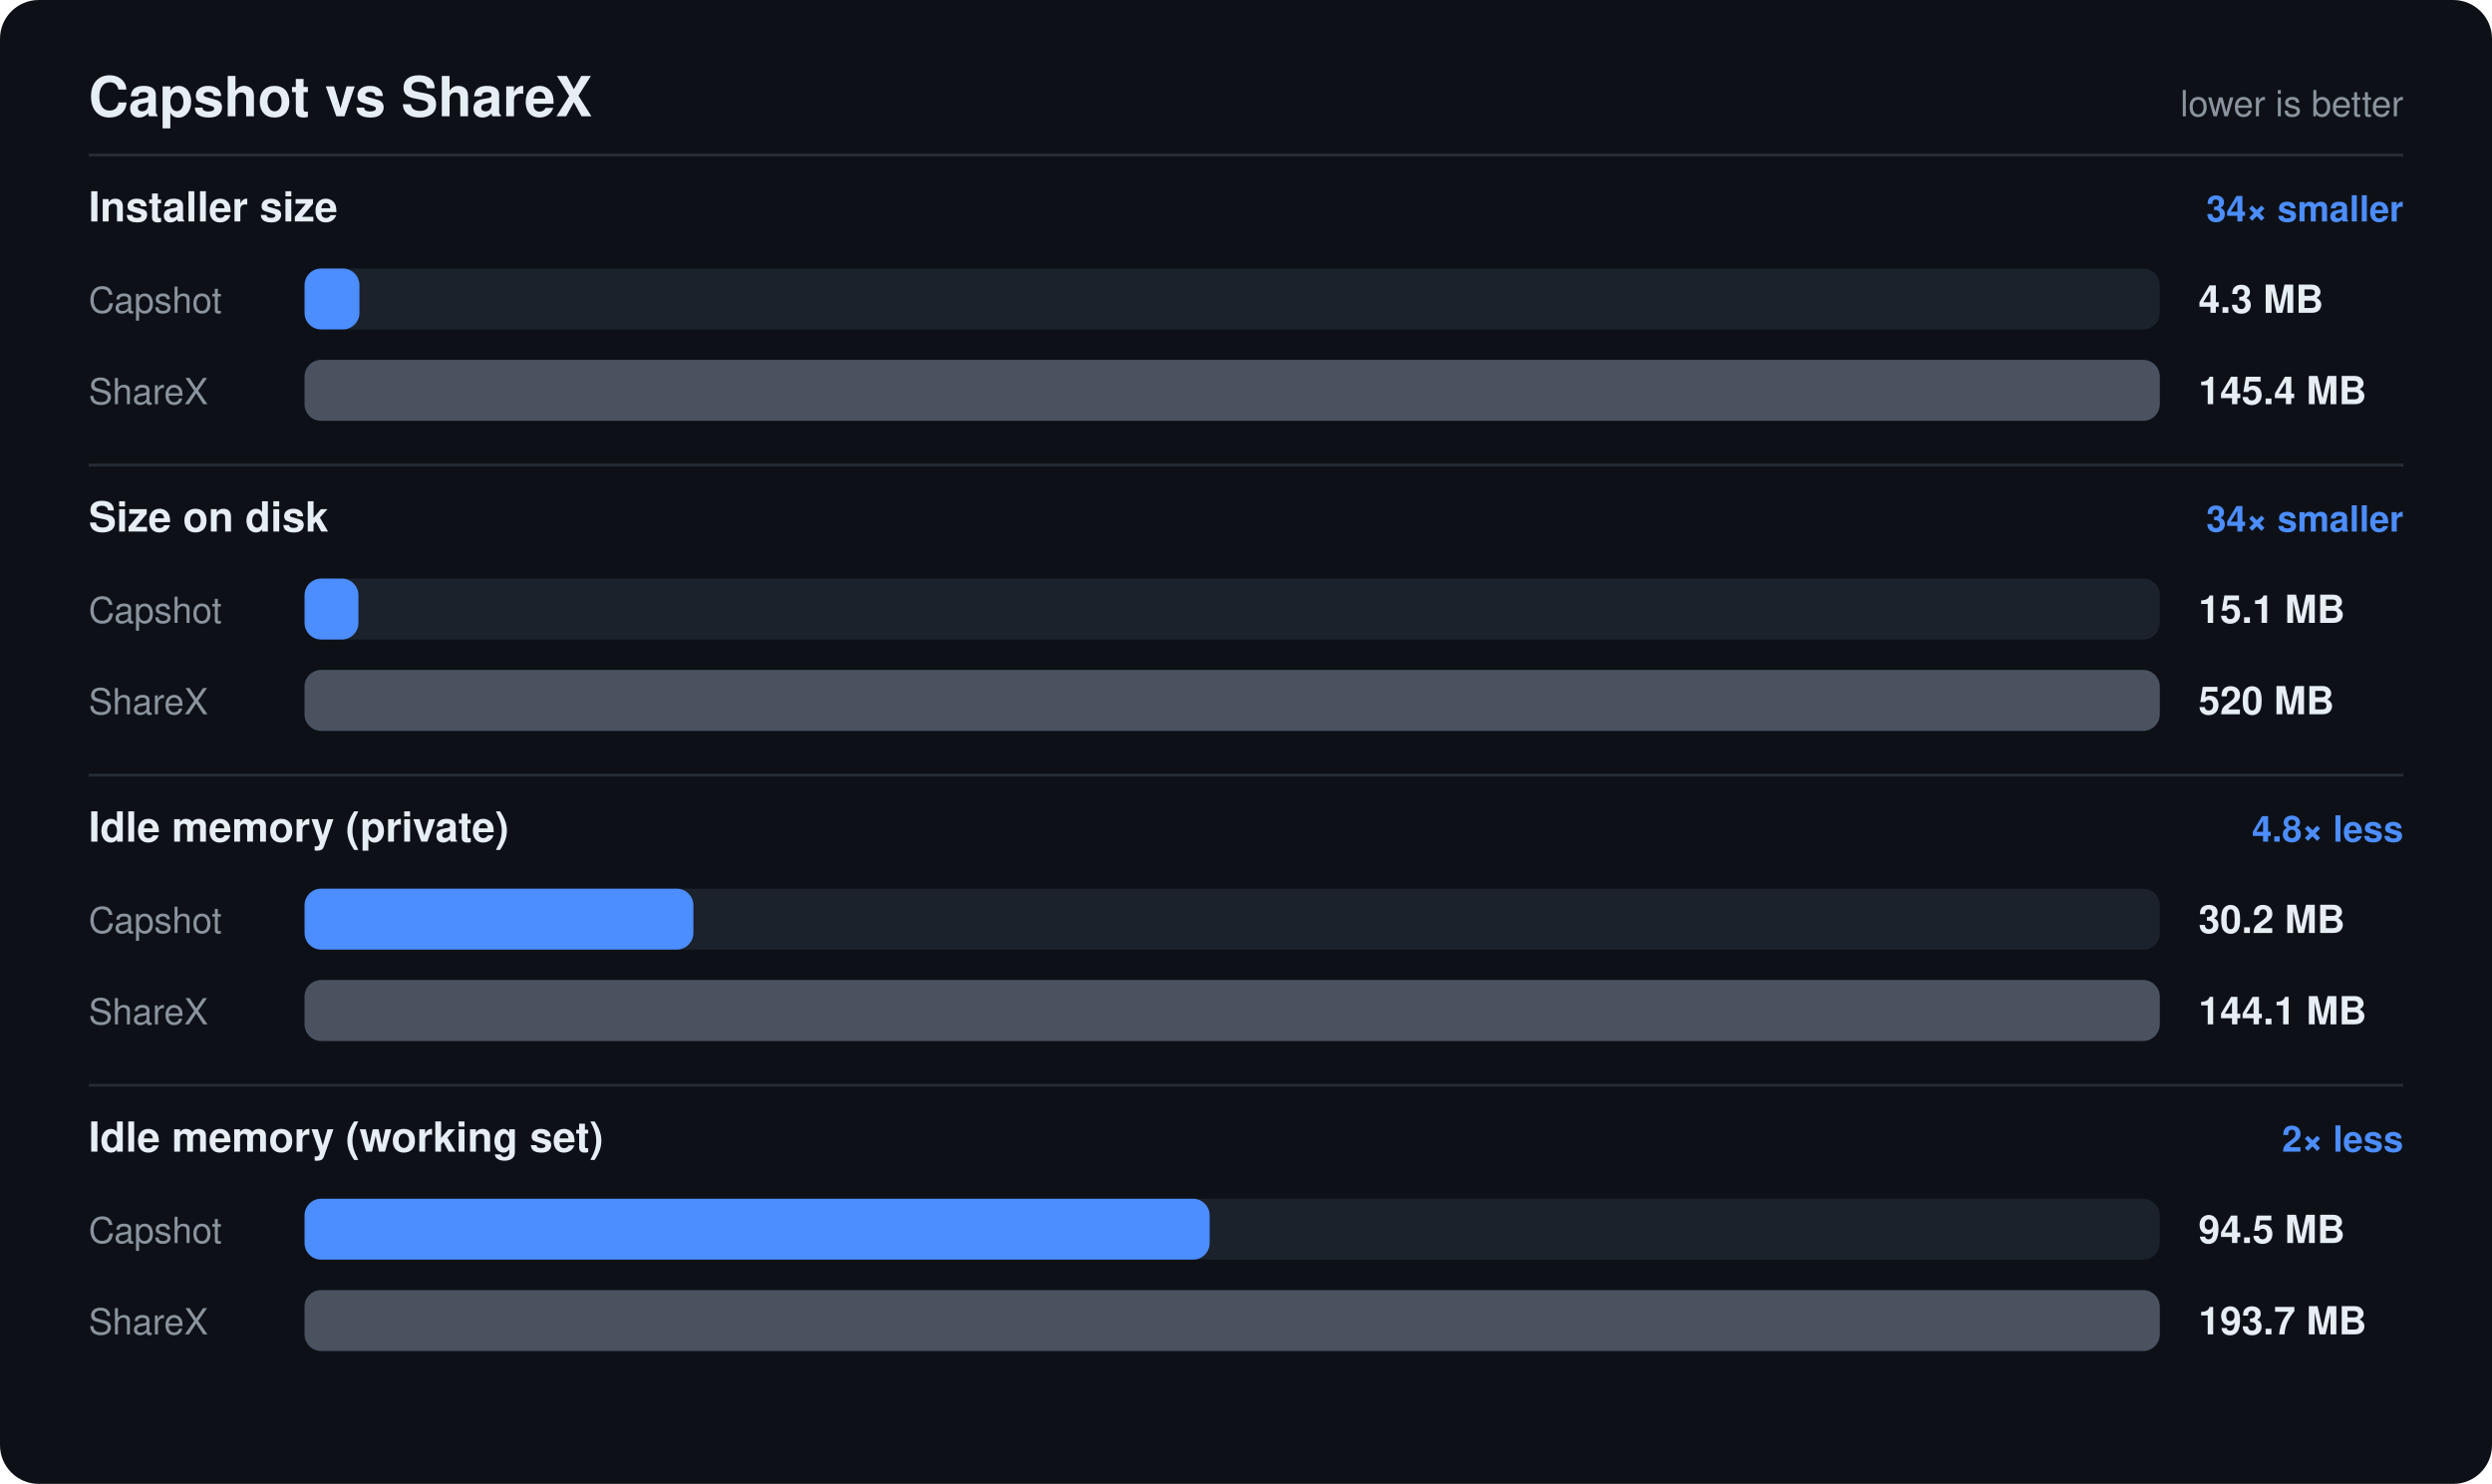
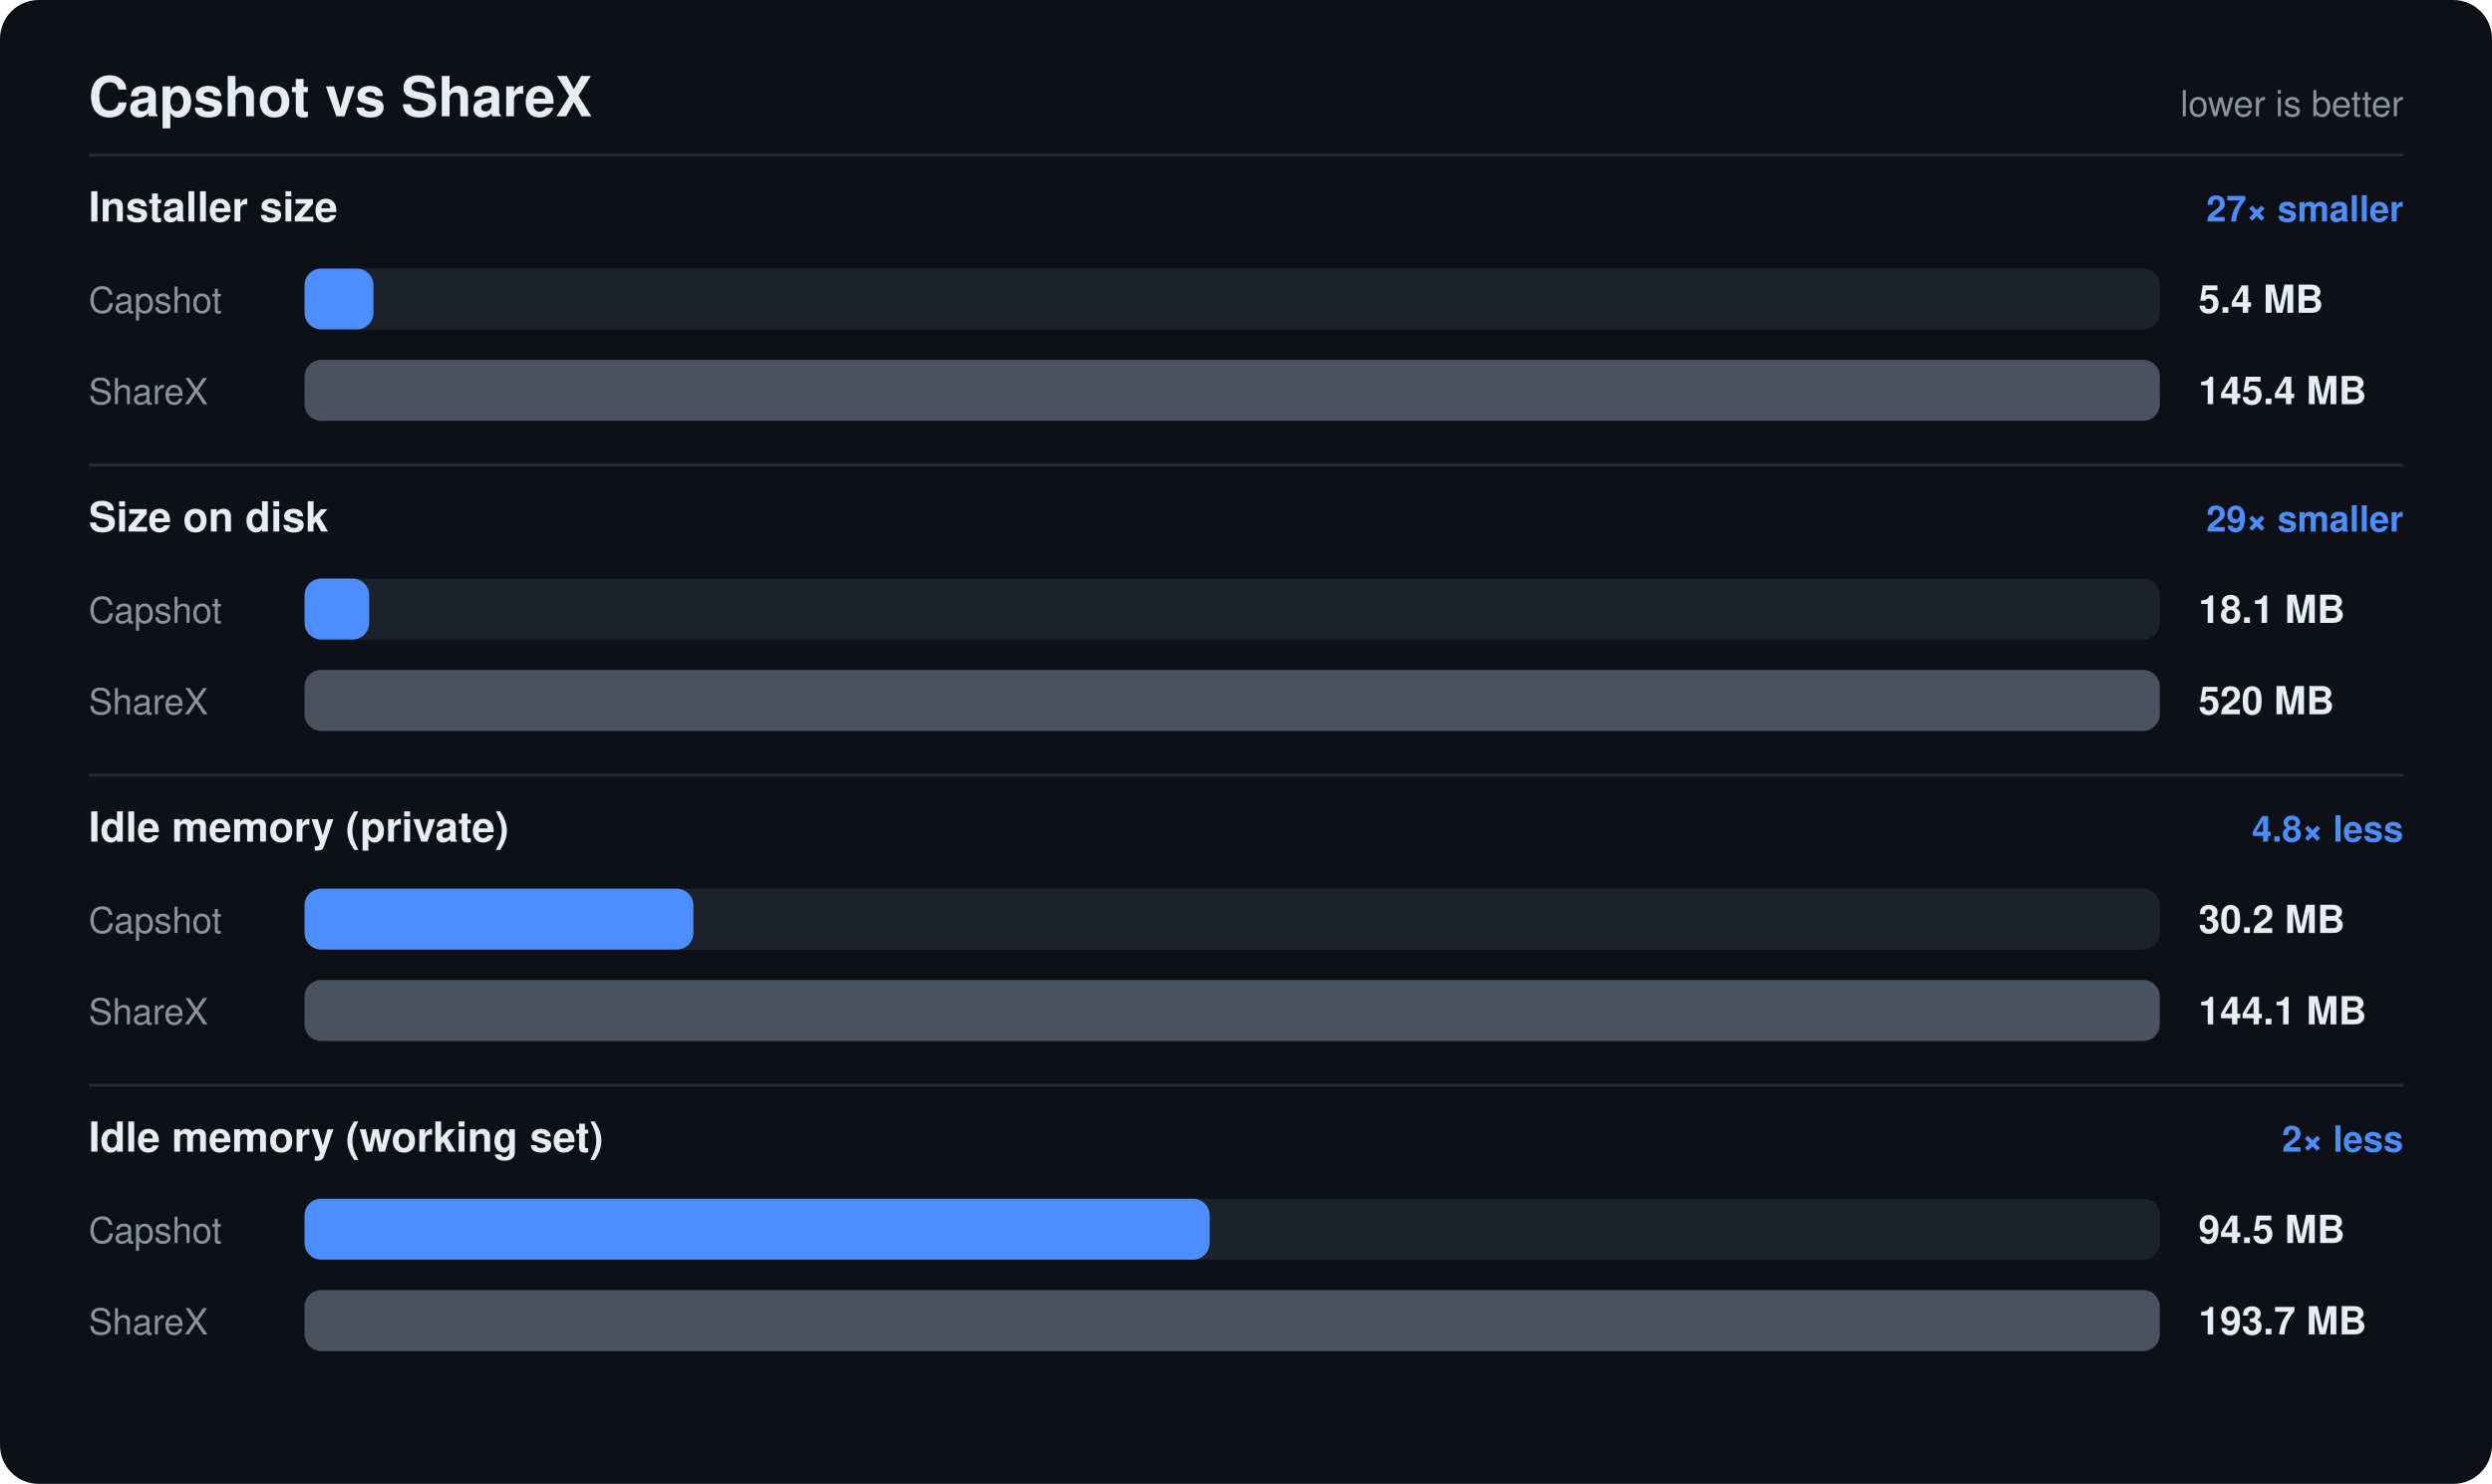
<svg xmlns="http://www.w3.org/2000/svg" width="900" height="536" viewBox="0 0 900 536" font-family="Segoe UI, -apple-system, Helvetica, Arial, sans-serif">
  <rect width="900" height="536" rx="14" fill="#0d1117" />
  <text x="32" y="42" font-size="20" font-weight="600" fill="#e6edf3">Capshot vs ShareX</text>
  <text x="868" y="42" font-size="13" text-anchor="end" fill="#8b949e">lower is better</text>
  <line x1="32" x2="868" y1="56" y2="56" stroke="#262c36" />
  <text x="32" y="80" font-size="15" font-weight="600" fill="#e6edf3">Installer size</text>
-   <text x="868" y="80" font-size="13" font-weight="600" text-anchor="end" fill="#4c8dff">34× smaller</text>
+   <text x="868" y="80" font-size="13" font-weight="600" text-anchor="end" fill="#4c8dff">27× smaller</text>
  <text x="32" y="113" font-size="13" fill="#8b949e">Capshot</text>
  <rect x="110" y="97" width="670" height="22" rx="6" fill="#1b222c" />
-   <rect x="110" y="97" width="19.814" height="22" rx="6" fill="#4c8dff" />
-   <text x="794" y="113" font-size="14" font-weight="600" fill="#e6edf3">4.3 MB</text>
+   <rect x="110" y="97" width="24.883" height="22" rx="6" fill="#4c8dff" />
+   <text x="794" y="113" font-size="14" font-weight="600" fill="#e6edf3">5.4 MB</text>
  <text x="32" y="146" font-size="13" fill="#8b949e">ShareX</text>
  <rect x="110" y="130" width="670" height="22" rx="6" fill="#1b222c" />
  <rect x="110" y="130" width="670" height="22" rx="6" fill="#4a5260" />
  <text x="794" y="146" font-size="14" font-weight="600" fill="#e6edf3">145.4 MB</text>
  <line x1="32" x2="868" y1="168" y2="168" stroke="#262c36" />
  <text x="32" y="192" font-size="15" font-weight="600" fill="#e6edf3">Size on disk</text>
-   <text x="868" y="192" font-size="13" font-weight="600" text-anchor="end" fill="#4c8dff">34× smaller</text>
+   <text x="868" y="192" font-size="13" font-weight="600" text-anchor="end" fill="#4c8dff">29× smaller</text>
  <text x="32" y="225" font-size="13" fill="#8b949e">Capshot</text>
  <rect x="110" y="209" width="670" height="22" rx="6" fill="#1b222c" />
-   <rect x="110" y="209" width="19.456" height="22" rx="6" fill="#4c8dff" />
-   <text x="794" y="225" font-size="14" font-weight="600" fill="#e6edf3">15.1 MB</text>
+   <rect x="110" y="209" width="23.321" height="22" rx="6" fill="#4c8dff" />
+   <text x="794" y="225" font-size="14" font-weight="600" fill="#e6edf3">18.1 MB</text>
  <text x="32" y="258" font-size="13" fill="#8b949e">ShareX</text>
  <rect x="110" y="242" width="670" height="22" rx="6" fill="#1b222c" />
  <rect x="110" y="242" width="670" height="22" rx="6" fill="#4a5260" />
  <text x="794" y="258" font-size="14" font-weight="600" fill="#e6edf3">520 MB</text>
  <line x1="32" x2="868" y1="280" y2="280" stroke="#262c36" />
  <text x="32" y="304" font-size="15" font-weight="600" fill="#e6edf3">Idle memory (private)</text>
  <text x="868" y="304" font-size="13" font-weight="600" text-anchor="end" fill="#4c8dff">4.8× less</text>
  <text x="32" y="337" font-size="13" fill="#8b949e">Capshot</text>
  <rect x="110" y="321" width="670" height="22" rx="6" fill="#1b222c" />
  <rect x="110" y="321" width="140.416" height="22" rx="6" fill="#4c8dff" />
  <text x="794" y="337" font-size="14" font-weight="600" fill="#e6edf3">30.2 MB</text>
  <text x="32" y="370" font-size="13" fill="#8b949e">ShareX</text>
  <rect x="110" y="354" width="670" height="22" rx="6" fill="#1b222c" />
  <rect x="110" y="354" width="670" height="22" rx="6" fill="#4a5260" />
  <text x="794" y="370" font-size="14" font-weight="600" fill="#e6edf3">144.1 MB</text>
  <line x1="32" x2="868" y1="392" y2="392" stroke="#262c36" />
  <text x="32" y="416" font-size="15" font-weight="600" fill="#e6edf3">Idle memory (working set)</text>
  <text x="868" y="416" font-size="13" font-weight="600" text-anchor="end" fill="#4c8dff">2× less</text>
  <text x="32" y="449" font-size="13" fill="#8b949e">Capshot</text>
  <rect x="110" y="433" width="670" height="22" rx="6" fill="#1b222c" />
  <rect x="110" y="433" width="326.871" height="22" rx="6" fill="#4c8dff" />
  <text x="794" y="449" font-size="14" font-weight="600" fill="#e6edf3">94.5 MB</text>
  <text x="32" y="482" font-size="13" fill="#8b949e">ShareX</text>
  <rect x="110" y="466" width="670" height="22" rx="6" fill="#1b222c" />
  <rect x="110" y="466" width="670" height="22" rx="6" fill="#4a5260" />
  <text x="794" y="482" font-size="14" font-weight="600" fill="#e6edf3">193.7 MB</text>
</svg>
